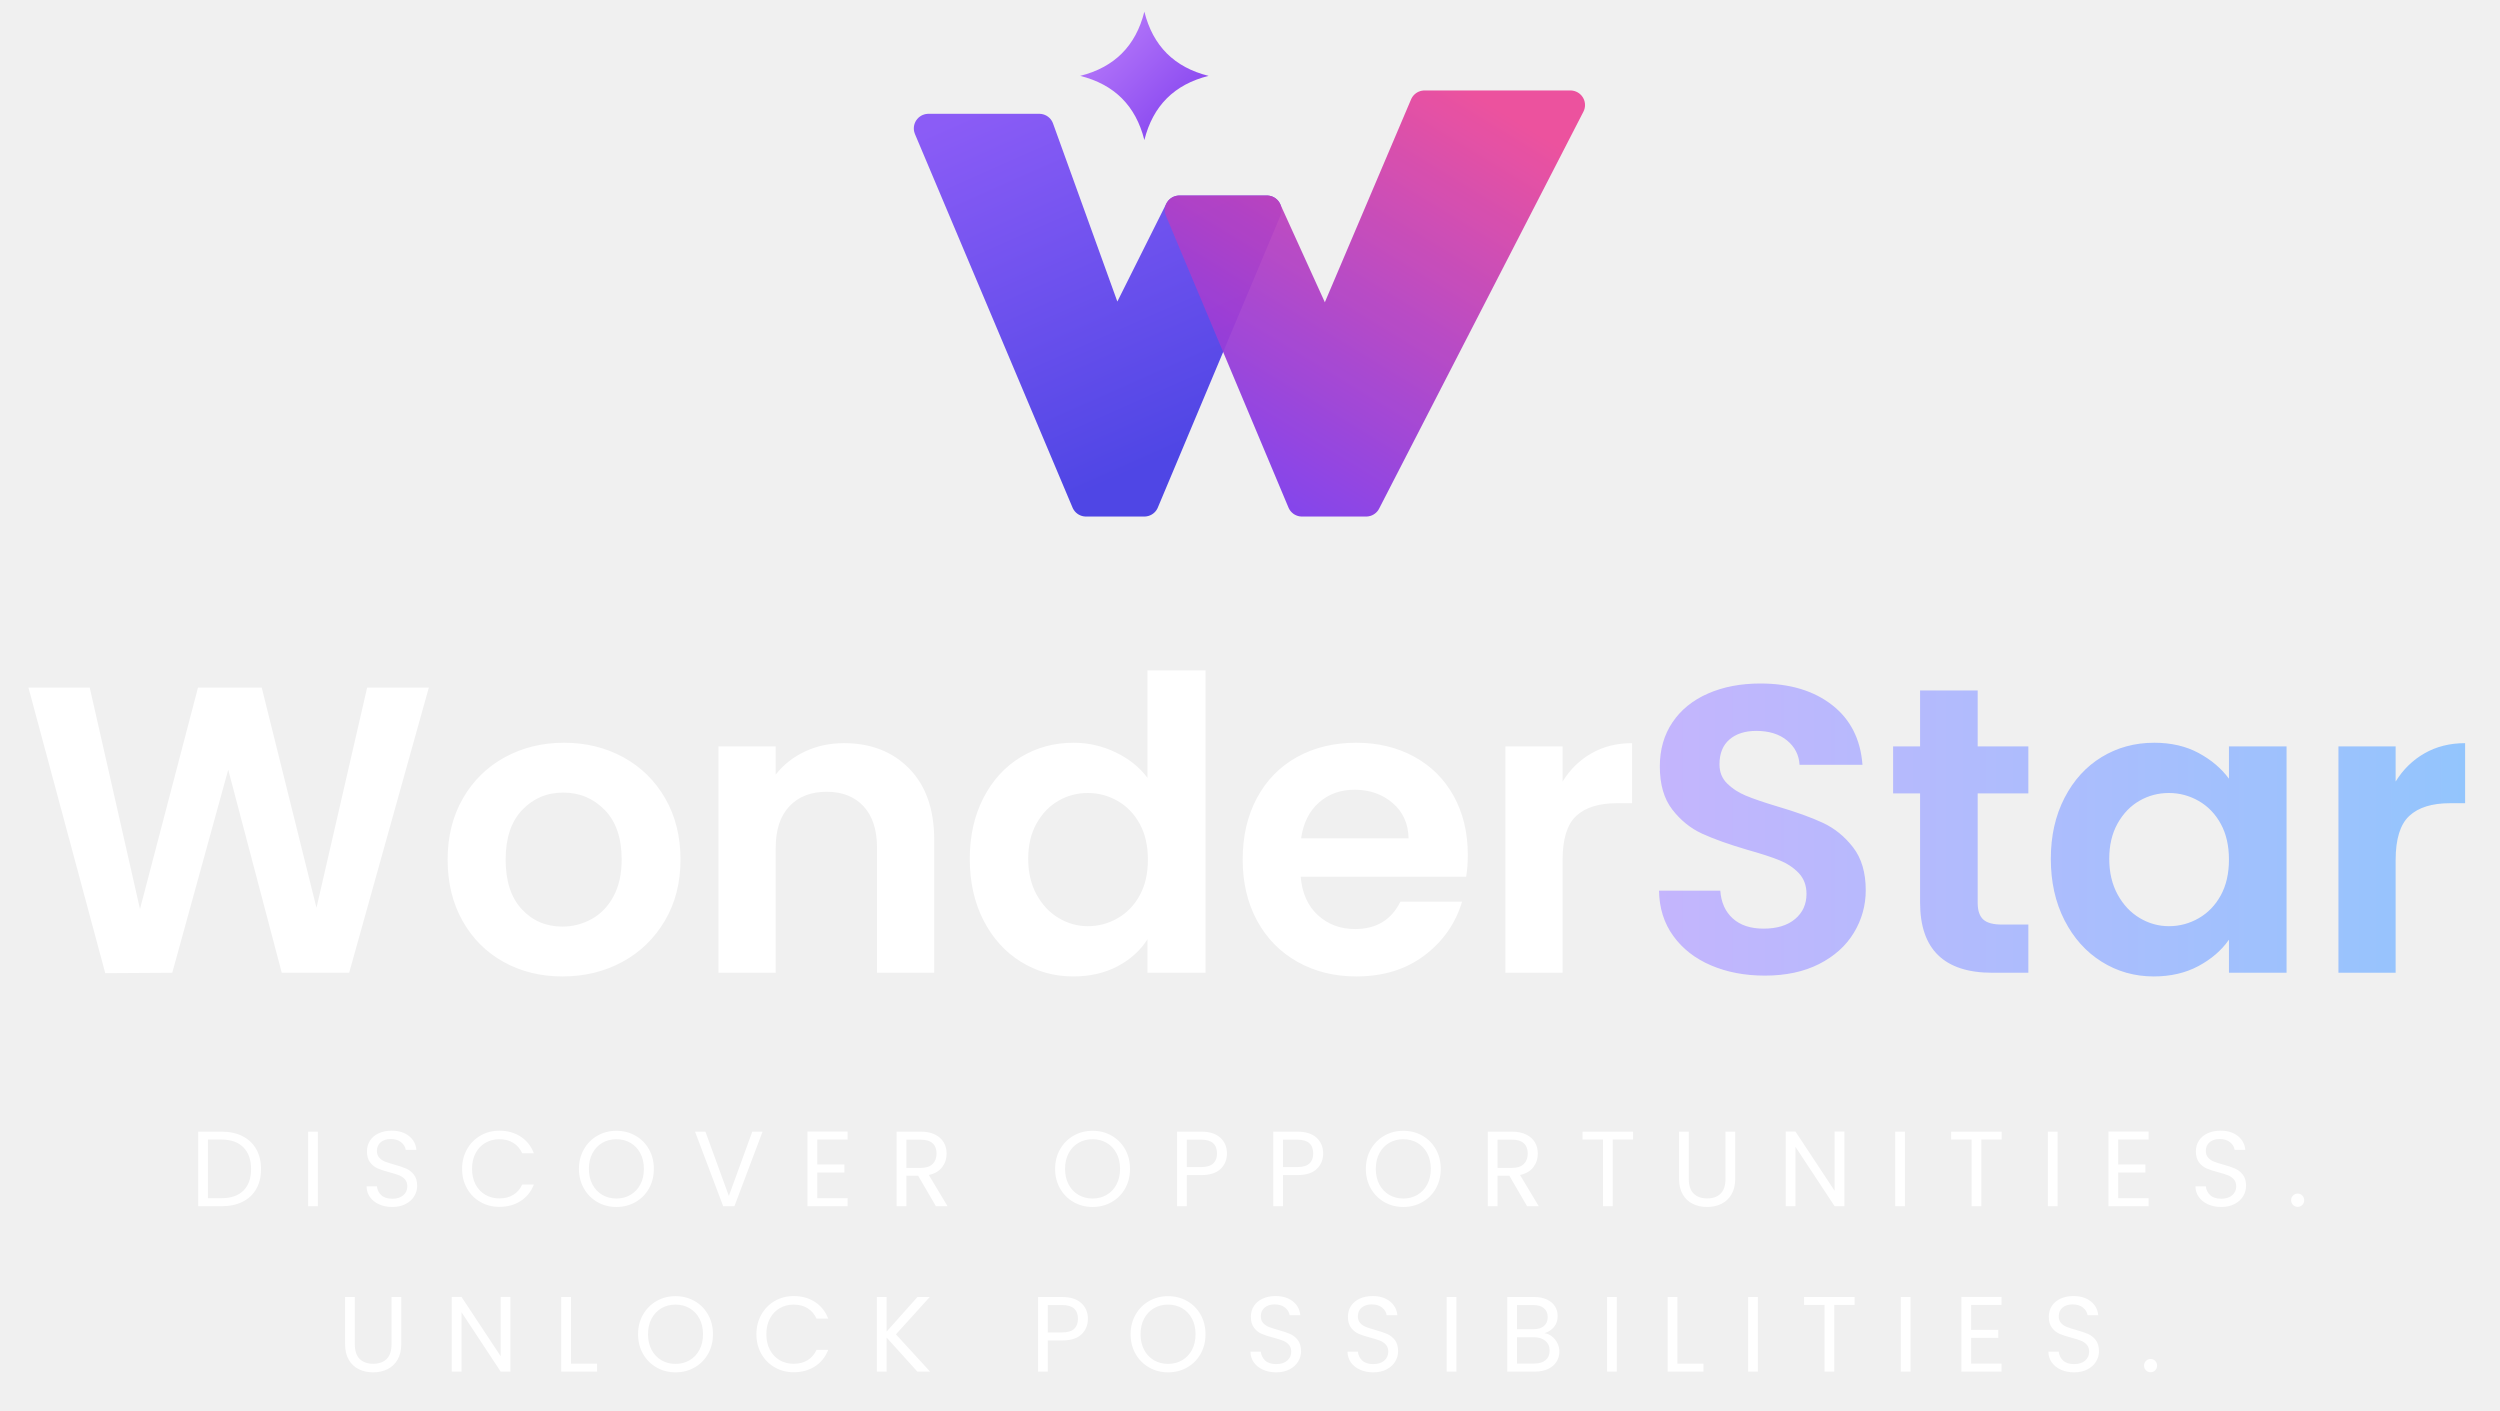
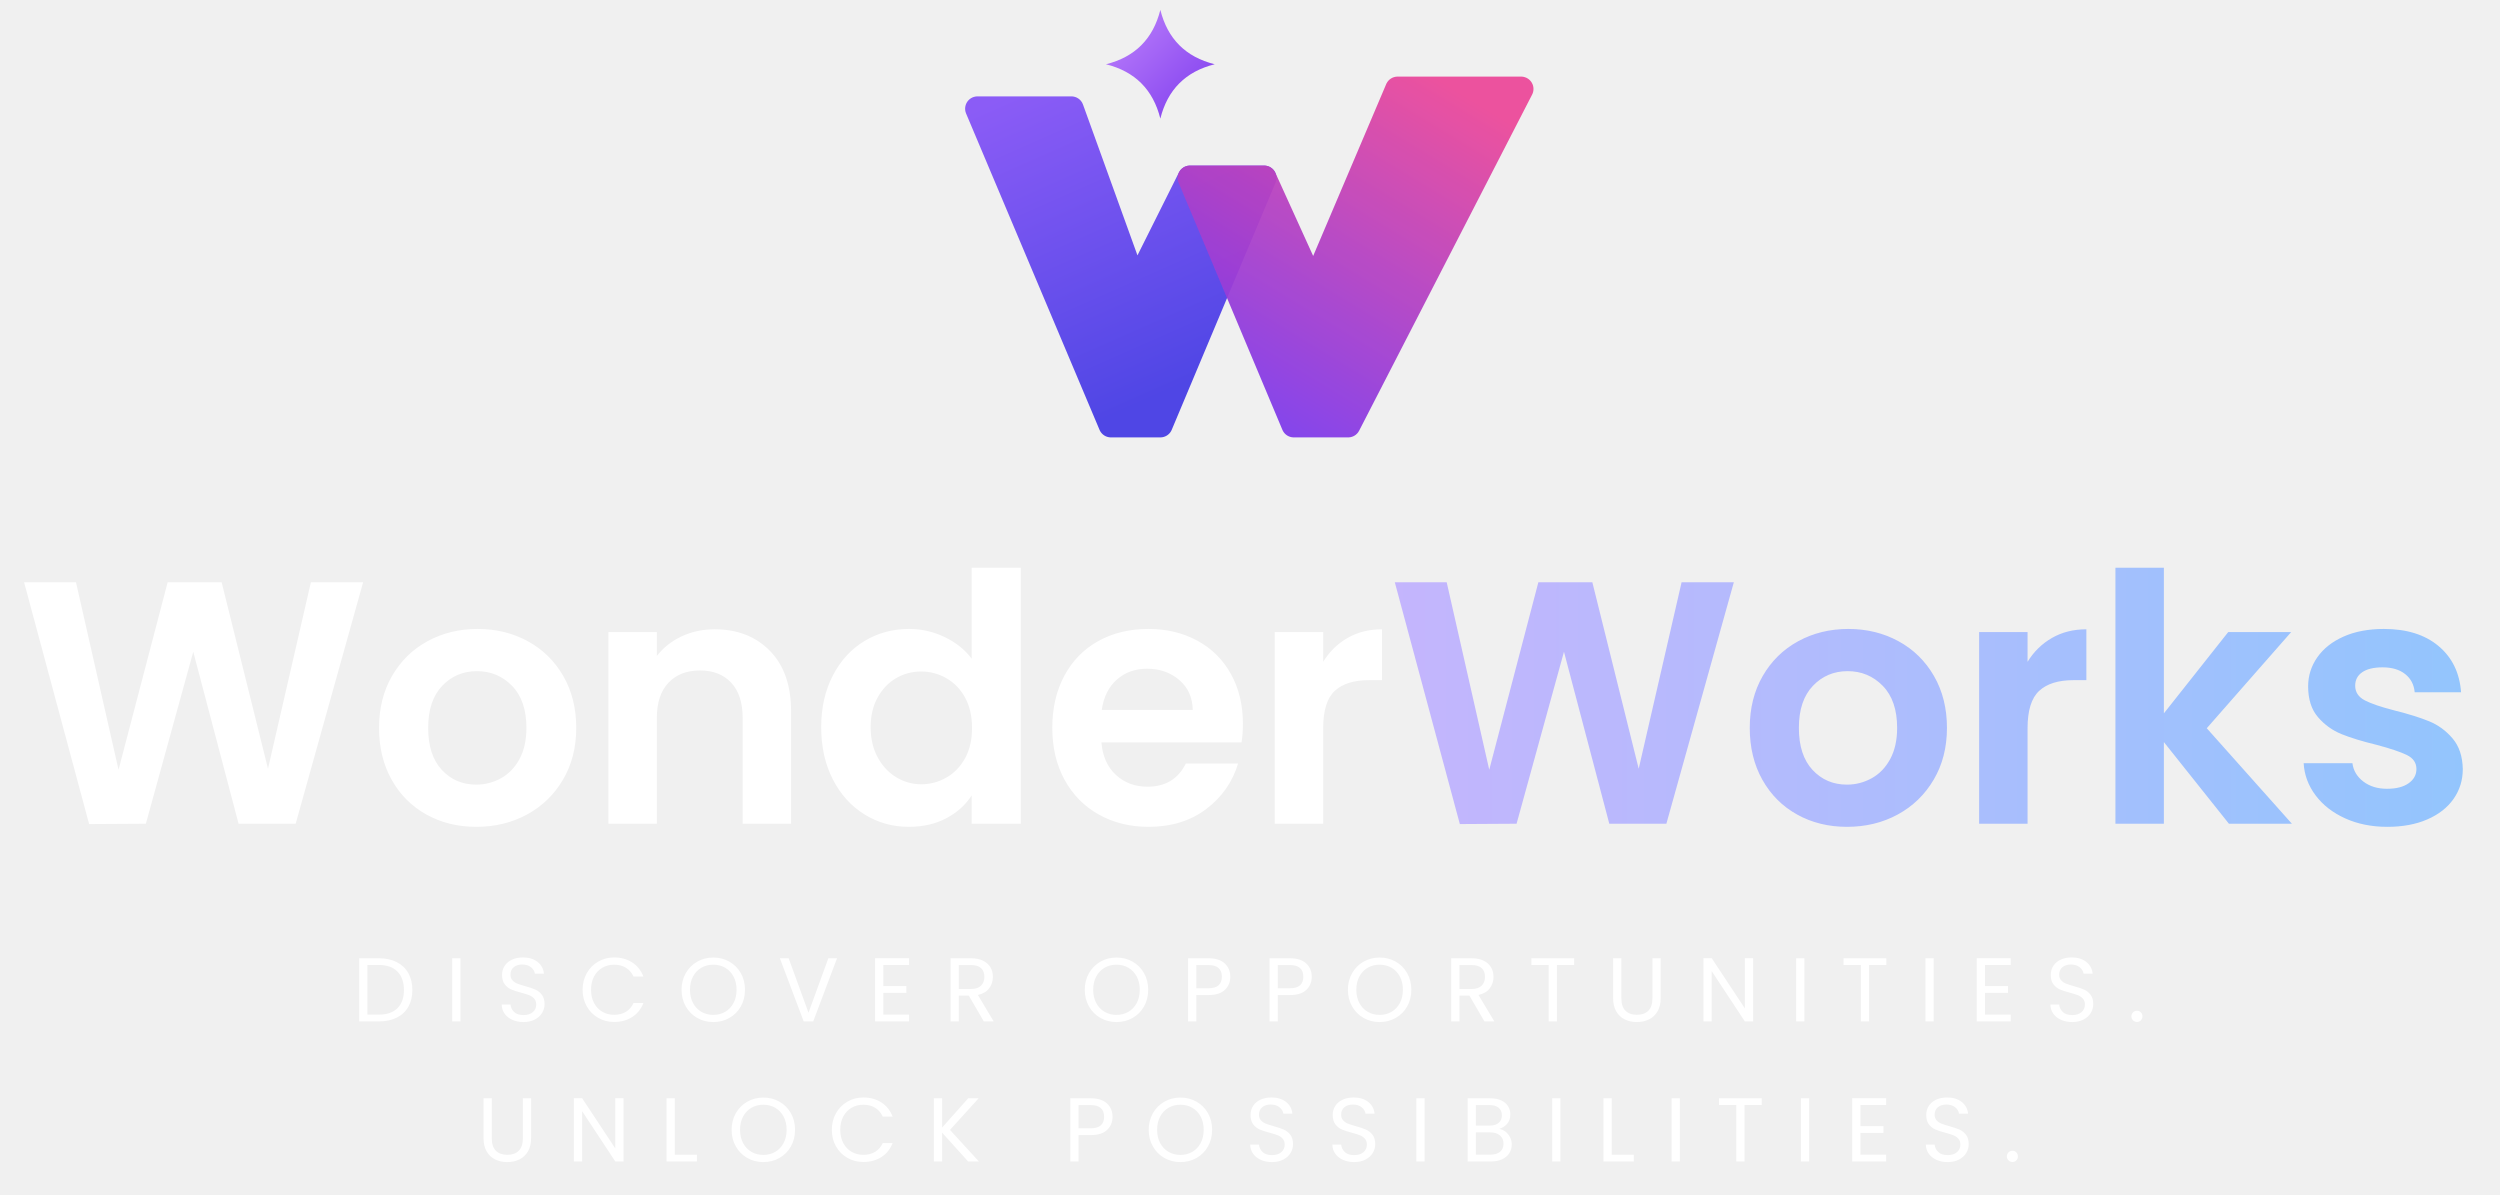
- <svg xmlns="http://www.w3.org/2000/svg" viewBox="0 0 514 290" width="514" height="290" role="img" aria-label="WonderStar — Discover opportunities. Unlock possibilities.">
+ <svg xmlns="http://www.w3.org/2000/svg" viewBox="0 0 607 290" width="607" height="290" role="img" aria-label="WonderWorks — Discover opportunities. Unlock possibilities.">
  <defs>
    <linearGradient id="ws-left" x1="0" y1="0" x2="0.4" y2="1">
      <stop offset="0" stop-color="#8B5CF6" />
      <stop offset="1" stop-color="#4F46E5" />
    </linearGradient>
    <linearGradient id="ws-right" x1="0.2" y1="1" x2="0.8" y2="0">
      <stop offset="0" stop-color="#7C3AED" />
      <stop offset="1" stop-color="#EC4899" />
    </linearGradient>
    <linearGradient id="ws-spark" x1="0" y1="0" x2="1" y2="1">
      <stop offset="0" stop-color="#C084FC" />
      <stop offset="1" stop-color="#7C3AED" />
    </linearGradient>
    <linearGradient id="ws-word" x1="0" y1="0" x2="1" y2="0">
      <stop offset="0" stop-color="#C4B5FD" />
      <stop offset="1" stop-color="#93C5FD" />
    </linearGradient>
  </defs>
-   <g transform="translate(184.88 0) scale(1.2)">
+   <g transform="translate(231.33 0) scale(1.2)">
    <g stroke-linejoin="round">
      <path d="M5 22 L24 22 L37 58 L48 36 L63 36 L42 86 L32 86 Z" fill="url(#ws-left)" stroke="url(#ws-left)" stroke-width="5" />
      <path d="M48 36 L63 36 L73 58 L90 18 L115 18 L80 86 L69 86 Z" fill="url(#ws-right)" stroke="url(#ws-right)" stroke-width="5" opacity="0.94" />
      <path d="M42 2 Q44.2 10.8 53 13 Q44.2 15.2 42 24 Q39.8 15.2 31 13 Q39.8 10.8 42 2 Z" fill="url(#ws-spark)" />
    </g>
  </g>
  <path d="M88.168 141.368 71.788 200.0H57.928L46.924 158.252L35.416 200.0L21.64 200.084L5.848 141.368H18.448L28.78 186.896L40.708 141.368H53.812L65.068 186.644L75.484 141.368Z M92.032 176.732Q92.032 169.592 95.182 164.132Q98.332 158.672 103.792 155.69Q109.252 152.708 115.972 152.708Q122.692 152.708 128.152 155.69Q133.612 158.672 136.762 164.132Q139.912 169.592 139.912 176.732Q139.912 183.872 136.678 189.332Q133.444 194.792 127.942 197.774Q122.44 200.756 115.636 200.756Q108.916 200.756 103.54 197.774Q98.164 194.792 95.098 189.332Q92.032 183.872 92.032 176.732ZM127.816 176.732Q127.816 170.096 124.33 166.526Q120.844 162.956 115.804 162.956Q110.764 162.956 107.362 166.526Q103.96 170.096 103.96 176.732Q103.96 183.368 107.278 186.938Q110.596 190.508 115.636 190.508Q118.828 190.508 121.642 188.954Q124.456 187.4 126.136 184.292Q127.816 181.184 127.816 176.732Z M192.076 172.7V200.0H180.316V174.296Q180.316 168.752 177.544 165.77Q174.772 162.788 169.984 162.788Q165.112 162.788 162.298 165.77Q159.484 168.752 159.484 174.296V200.0H147.724V153.464H159.484V159.26Q161.836 156.236 165.49 154.514Q169.144 152.792 173.512 152.792Q181.828 152.792 186.952 158.042Q192.076 163.292 192.076 172.7Z M220.72 152.708Q225.256 152.708 229.372 154.682Q233.488 156.656 235.924 159.932V137.84H247.852V200.0H235.924V193.112Q233.74 196.556 229.792 198.656Q225.844 200.756 220.636 200.756Q214.756 200.756 209.884 197.732Q205.012 194.708 202.198 189.206Q199.384 183.704 199.384 176.564Q199.384 169.508 202.198 164.048Q205.012 158.588 209.884 155.648Q214.756 152.708 220.72 152.708ZM223.66 163.04Q220.384 163.04 217.612 164.636Q214.84 166.232 213.118 169.298Q211.396 172.364 211.396 176.564Q211.396 180.764 213.118 183.914Q214.84 187.064 217.654 188.744Q220.468 190.424 223.66 190.424Q226.936 190.424 229.792 188.786Q232.648 187.148 234.328 184.082Q236.008 181.016 236.008 176.732Q236.008 172.448 234.328 169.382Q232.648 166.316 229.792 164.678Q226.936 163.04 223.66 163.04Z M301.444 180.26H267.424Q267.844 185.3 270.952 188.156Q274.06 191.012 278.596 191.012Q285.148 191.012 287.92 185.384H300.604Q298.588 192.104 292.876 196.43Q287.164 200.756 278.848 200.756Q272.128 200.756 266.794 197.774Q261.46 194.792 258.478 189.332Q255.496 183.872 255.496 176.732Q255.496 169.508 258.436 164.048Q261.376 158.588 266.668 155.648Q271.96 152.708 278.848 152.708Q285.484 152.708 290.734 155.564Q295.984 158.42 298.882 163.67Q301.78 168.92 301.78 175.724Q301.78 178.244 301.444 180.26ZM289.6 172.364Q289.516 167.828 286.324 165.098Q283.132 162.368 278.512 162.368Q274.144 162.368 271.162 165.014Q268.18 167.66 267.508 172.364Z M335.548 152.792V165.14H332.44Q326.896 165.14 324.082 167.744Q321.268 170.348 321.268 176.816V200.0H309.508V153.464H321.268V160.688Q323.536 156.992 327.19 154.892Q330.844 152.792 335.548 152.792Z" fill="#FFFFFF" />
-   <path d="M341.092 183.116H353.692Q353.944 186.728 356.254 188.828Q358.564 190.928 362.596 190.928Q366.712 190.928 369.064 188.954Q371.416 186.98 371.416 183.788Q371.416 181.184 369.82 179.504Q368.224 177.824 365.83 176.858Q363.436 175.892 359.236 174.716Q353.524 173.036 349.954 171.398Q346.384 169.76 343.822 166.442Q341.26 163.124 341.26 157.58Q341.26 152.372 343.864 148.508Q346.468 144.644 351.172 142.586Q355.876 140.528 361.924 140.528Q370.996 140.528 376.666 144.938Q382.336 149.348 382.924 157.244H369.988Q369.82 154.22 367.426 152.246Q365.032 150.272 361.084 150.272Q357.64 150.272 355.582 152.036Q353.524 153.8 353.524 157.16Q353.524 159.512 355.078 161.066Q356.632 162.62 358.942 163.586Q361.252 164.552 365.452 165.812Q371.164 167.492 374.776 169.172Q378.388 170.852 380.992 174.212Q383.596 177.572 383.596 183.032Q383.596 187.736 381.16 191.768Q378.724 195.8 374.02 198.194Q369.316 200.588 362.848 200.588Q356.716 200.588 351.802 198.488Q346.888 196.388 344.032 192.44Q341.176 188.492 341.092 183.116Z M406.612 163.124V185.636Q406.612 187.988 407.746 189.038Q408.88 190.088 411.568 190.088H417.028V200.0H409.636Q394.768 200.0 394.768 185.552V163.124H389.224V153.464H394.768V141.956H406.612V153.464H417.028V163.124Z M442.9 152.708Q448.108 152.708 452.014 154.808Q455.92 156.908 458.272 160.1V153.464H470.116V200.0H458.272V193.196Q456.004 196.472 452.014 198.614Q448.024 200.756 442.816 200.756Q436.936 200.756 432.106 197.732Q427.276 194.708 424.462 189.206Q421.648 183.704 421.648 176.564Q421.648 169.508 424.462 164.048Q427.276 158.588 432.106 155.648Q436.936 152.708 442.9 152.708ZM445.924 163.04Q442.648 163.04 439.876 164.636Q437.104 166.232 435.382 169.298Q433.66 172.364 433.66 176.564Q433.66 180.764 435.382 183.914Q437.104 187.064 439.918 188.744Q442.732 190.424 445.924 190.424Q449.2 190.424 452.056 188.786Q454.912 187.148 456.592 184.082Q458.272 181.016 458.272 176.732Q458.272 172.448 456.592 169.382Q454.912 166.316 452.056 164.678Q449.2 163.04 445.924 163.04Z M506.824 152.792V165.14H503.716Q498.172 165.14 495.358 167.744Q492.544 170.348 492.544 176.816V200.0H480.784V153.464H492.544V160.688Q494.812 156.992 498.466 154.892Q502.12 152.792 506.824 152.792Z" fill="url(#ws-word)" />
-   <path d="M53.668 240.366Q53.668 242.72 52.689 244.447Q51.71 246.174 49.873 247.087Q48.036 248.0 45.528 248.0H40.754V232.666H45.528Q48.036 232.666 49.873 233.601Q51.71 234.536 52.689 236.274Q53.668 238.012 53.668 240.366ZM51.622 240.366Q51.622 237.506 50.049 235.9Q48.476 234.294 45.528 234.294H42.756V246.35H45.528Q48.498 246.35 50.06 244.777Q51.622 243.204 51.622 240.366Z M65.35 232.666V248.0H63.348V232.666Z M75.36 243.908H77.494Q77.604 244.986 78.385 245.723Q79.166 246.46 80.662 246.46Q82.092 246.46 82.917 245.745Q83.742 245.03 83.742 243.908Q83.742 243.028 83.258 242.478Q82.774 241.928 82.048 241.642Q81.322 241.356 80.09 241.026Q78.572 240.63 77.659 240.234Q76.746 239.838 76.097 238.991Q75.448 238.144 75.448 236.714Q75.448 235.46 76.086 234.492Q76.724 233.524 77.879 232.996Q79.034 232.468 80.53 232.468Q82.686 232.468 84.061 233.546Q85.436 234.624 85.612 236.406H83.412Q83.302 235.526 82.488 234.855Q81.674 234.184 80.332 234.184Q79.078 234.184 78.286 234.833Q77.494 235.482 77.494 236.648Q77.494 237.484 77.967 238.012Q78.44 238.54 79.133 238.815Q79.826 239.09 81.08 239.442Q82.598 239.86 83.522 240.267Q84.446 240.674 85.106 241.521Q85.766 242.368 85.766 243.82Q85.766 244.942 85.172 245.932Q84.578 246.922 83.412 247.538Q82.246 248.154 80.662 248.154Q79.144 248.154 77.945 247.615Q76.746 247.076 76.064 246.119Q75.382 245.162 75.36 243.908Z M102.662 232.468Q105.17 232.468 107.04 233.678Q108.91 234.888 109.768 237.11H107.37Q106.732 235.724 105.533 234.976Q104.334 234.228 102.662 234.228Q101.056 234.228 99.78 234.976Q98.504 235.724 97.778 237.099Q97.052 238.474 97.052 240.322Q97.052 242.148 97.778 243.523Q98.504 244.898 99.78 245.646Q101.056 246.394 102.662 246.394Q104.334 246.394 105.533 245.657Q106.732 244.92 107.37 243.534H109.768Q108.91 245.734 107.04 246.933Q105.17 248.132 102.662 248.132Q100.528 248.132 98.779 247.131Q97.03 246.13 96.018 244.348Q95.006 242.566 95.006 240.322Q95.006 238.078 96.018 236.285Q97.03 234.492 98.779 233.48Q100.528 232.468 102.662 232.468Z M119.03 240.322Q119.03 238.078 120.053 236.285Q121.076 234.492 122.836 233.491Q124.596 232.49 126.73 232.49Q128.886 232.49 130.646 233.491Q132.406 234.492 133.418 236.274Q134.43 238.056 134.43 240.322Q134.43 242.588 133.418 244.37Q132.406 246.152 130.646 247.153Q128.886 248.154 126.73 248.154Q124.596 248.154 122.836 247.153Q121.076 246.152 120.053 244.359Q119.03 242.566 119.03 240.322ZM132.384 240.322Q132.384 238.474 131.647 237.099Q130.91 235.724 129.634 234.976Q128.358 234.228 126.73 234.228Q125.102 234.228 123.826 234.976Q122.55 235.724 121.813 237.099Q121.076 238.474 121.076 240.322Q121.076 242.148 121.813 243.534Q122.55 244.92 123.837 245.668Q125.124 246.416 126.73 246.416Q128.336 246.416 129.623 245.668Q130.91 244.92 131.647 243.534Q132.384 242.148 132.384 240.322Z M156.782 232.666 150.996 248.0H148.686L142.9 232.666H145.034L149.852 245.888L154.67 232.666Z M168.024 234.294V239.42H173.612V241.07H168.024V246.35H174.272V248.0H166.022V232.644H174.272V234.294Z M192.422 248.0 188.77 241.73H186.35V248.0H184.348V232.666H189.298Q191.036 232.666 192.235 233.26Q193.434 233.854 194.028 234.866Q194.622 235.878 194.622 237.176Q194.622 238.76 193.709 239.97Q192.796 241.18 190.97 241.576L194.82 248.0ZM186.35 240.124H189.298Q190.926 240.124 191.74 239.321Q192.554 238.518 192.554 237.176Q192.554 235.812 191.751 235.064Q190.948 234.316 189.298 234.316H186.35Z M216.93 240.322Q216.93 238.078 217.953 236.285Q218.976 234.492 220.736 233.491Q222.496 232.49 224.63 232.49Q226.786 232.49 228.546 233.491Q230.306 234.492 231.318 236.274Q232.33 238.056 232.33 240.322Q232.33 242.588 231.318 244.37Q230.306 246.152 228.546 247.153Q226.786 248.154 224.63 248.154Q222.496 248.154 220.736 247.153Q218.976 246.152 217.953 244.359Q216.93 242.566 216.93 240.322ZM230.284 240.322Q230.284 238.474 229.547 237.099Q228.81 235.724 227.534 234.976Q226.258 234.228 224.63 234.228Q223.002 234.228 221.726 234.976Q220.45 235.724 219.713 237.099Q218.976 238.474 218.976 240.322Q218.976 242.148 219.713 243.534Q220.45 244.92 221.737 245.668Q223.024 246.416 224.63 246.416Q226.236 246.416 227.523 245.668Q228.81 244.92 229.547 243.534Q230.284 242.148 230.284 240.322Z M246.96 241.598H244.012V248.0H242.01V232.666H246.96Q249.556 232.666 250.909 233.92Q252.262 235.174 252.262 237.154Q252.262 239.068 250.953 240.333Q249.644 241.598 246.96 241.598ZM250.216 237.154Q250.216 234.316 246.96 234.316H244.012V239.948H246.96Q248.632 239.948 249.424 239.222Q250.216 238.496 250.216 237.154Z M266.738 241.598H263.79V248.0H261.788V232.666H266.738Q269.334 232.666 270.687 233.92Q272.04 235.174 272.04 237.154Q272.04 239.068 270.731 240.333Q269.422 241.598 266.738 241.598ZM269.994 237.154Q269.994 234.316 266.738 234.316H263.79V239.948H266.738Q268.41 239.948 269.202 239.222Q269.994 238.496 269.994 237.154Z M280.818 240.322Q280.818 238.078 281.841 236.285Q282.864 234.492 284.624 233.491Q286.384 232.49 288.518 232.49Q290.674 232.49 292.434 233.491Q294.194 234.492 295.206 236.274Q296.218 238.056 296.218 240.322Q296.218 242.588 295.206 244.37Q294.194 246.152 292.434 247.153Q290.674 248.154 288.518 248.154Q286.384 248.154 284.624 247.153Q282.864 246.152 281.841 244.359Q280.818 242.566 280.818 240.322ZM294.172 240.322Q294.172 238.474 293.435 237.099Q292.698 235.724 291.422 234.976Q290.146 234.228 288.518 234.228Q286.89 234.228 285.614 234.976Q284.338 235.724 283.601 237.099Q282.864 238.474 282.864 240.322Q282.864 242.148 283.601 243.534Q284.338 244.92 285.625 245.668Q286.912 246.416 288.518 246.416Q290.124 246.416 291.411 245.668Q292.698 244.92 293.435 243.534Q294.172 242.148 294.172 240.322Z M313.972 248.0 310.32 241.73H307.9V248.0H305.898V232.666H310.848Q312.586 232.666 313.785 233.26Q314.984 233.854 315.578 234.866Q316.172 235.878 316.172 237.176Q316.172 238.76 315.259 239.97Q314.346 241.18 312.52 241.576L316.37 248.0ZM307.9 240.124H310.848Q312.476 240.124 313.29 239.321Q314.104 238.518 314.104 237.176Q314.104 235.812 313.301 235.064Q312.498 234.316 310.848 234.316H307.9Z M335.752 232.666V234.294H331.572V248.0H329.57V234.294H325.368V232.666Z M347.214 232.666V242.368Q347.214 244.414 348.215 245.404Q349.216 246.394 350.998 246.394Q352.758 246.394 353.759 245.404Q354.76 244.414 354.76 242.368V232.666H356.762V242.346Q356.762 244.26 355.992 245.569Q355.222 246.878 353.913 247.516Q352.604 248.154 350.976 248.154Q349.348 248.154 348.039 247.516Q346.73 246.878 345.971 245.569Q345.212 244.26 345.212 242.346V232.666Z M379.202 248.0H377.2L369.148 235.79V248.0H367.146V232.644H369.148L377.2 244.832V232.644H379.202Z M391.654 232.666V248.0H389.652V232.666Z M411.542 232.666V234.294H407.362V248.0H405.36V234.294H401.158V232.666Z M423.048 232.666V248.0H421.046V232.666Z M435.5 234.294V239.42H441.088V241.07H435.5V246.35H441.748V248.0H433.498V232.644H441.748V234.294Z M451.384 243.908H453.518Q453.628 244.986 454.409 245.723Q455.19 246.46 456.686 246.46Q458.116 246.46 458.941 245.745Q459.766 245.03 459.766 243.908Q459.766 243.028 459.282 242.478Q458.798 241.928 458.072 241.642Q457.346 241.356 456.114 241.026Q454.596 240.63 453.683 240.234Q452.77 239.838 452.121 238.991Q451.472 238.144 451.472 236.714Q451.472 235.46 452.11 234.492Q452.748 233.524 453.903 232.996Q455.058 232.468 456.554 232.468Q458.71 232.468 460.085 233.546Q461.46 234.624 461.636 236.406H459.436Q459.326 235.526 458.512 234.855Q457.698 234.184 456.356 234.184Q455.102 234.184 454.31 234.833Q453.518 235.482 453.518 236.648Q453.518 237.484 453.991 238.012Q454.464 238.54 455.157 238.815Q455.85 239.09 457.104 239.442Q458.622 239.86 459.546 240.267Q460.47 240.674 461.13 241.521Q461.79 242.368 461.79 243.82Q461.79 244.942 461.196 245.932Q460.602 246.922 459.436 247.538Q458.27 248.154 456.686 248.154Q455.168 248.154 453.969 247.615Q452.77 247.076 452.088 246.119Q451.406 245.162 451.384 243.908Z M471.052 246.768Q471.052 246.196 471.448 245.8Q471.844 245.404 472.416 245.404Q472.966 245.404 473.351 245.8Q473.736 246.196 473.736 246.768Q473.736 247.34 473.351 247.736Q472.966 248.132 472.416 248.132Q471.844 248.132 471.448 247.736Q471.052 247.34 471.052 246.768Z" fill="#FFFFFF" />
-   <path d="M72.951 266.666V276.368Q72.951 278.414 73.952 279.404Q74.953 280.394 76.735 280.394Q78.495 280.394 79.496 279.404Q80.497 278.414 80.497 276.368V266.666H82.499V276.346Q82.499 278.26 81.729 279.569Q80.959 280.878 79.65 281.516Q78.341 282.154 76.713 282.154Q75.085 282.154 73.776 281.516Q72.467 280.878 71.708 279.569Q70.949 278.26 70.949 276.346V266.666Z M104.939 282.0H102.937L94.885 269.79V282.0H92.883V266.644H94.885L102.937 278.832V266.644H104.939Z M117.391 280.372H122.759V282.0H115.389V266.666H117.391Z M131.185 274.322Q131.185 272.078 132.208 270.285Q133.231 268.492 134.991 267.491Q136.751 266.49 138.885 266.49Q141.041 266.49 142.801 267.491Q144.561 268.492 145.573 270.274Q146.585 272.056 146.585 274.322Q146.585 276.588 145.573 278.37Q144.561 280.152 142.801 281.153Q141.041 282.154 138.885 282.154Q136.751 282.154 134.991 281.153Q133.231 280.152 132.208 278.359Q131.185 276.566 131.185 274.322ZM144.539 274.322Q144.539 272.474 143.802 271.099Q143.065 269.724 141.789 268.976Q140.513 268.228 138.885 268.228Q137.257 268.228 135.981 268.976Q134.705 269.724 133.968 271.099Q133.231 272.474 133.231 274.322Q133.231 276.148 133.968 277.534Q134.705 278.92 135.992 279.668Q137.279 280.416 138.885 280.416Q140.491 280.416 141.778 279.668Q143.065 278.92 143.802 277.534Q144.539 276.148 144.539 274.322Z M163.173 266.468Q165.681 266.468 167.551 267.678Q169.421 268.888 170.279 271.11H167.881Q167.243 269.724 166.044 268.976Q164.845 268.228 163.173 268.228Q161.567 268.228 160.291 268.976Q159.015 269.724 158.289 271.099Q157.563 272.474 157.563 274.322Q157.563 276.148 158.289 277.523Q159.015 278.898 160.291 279.646Q161.567 280.394 163.173 280.394Q164.845 280.394 166.044 279.657Q167.243 278.92 167.881 277.534H170.279Q169.421 279.734 167.551 280.933Q165.681 282.132 163.173 282.132Q161.039 282.132 159.29 281.131Q157.541 280.13 156.529 278.348Q155.517 276.566 155.517 274.322Q155.517 272.078 156.529 270.285Q157.541 268.492 159.29 267.48Q161.039 266.468 163.173 266.468Z M188.605 282.0 182.291 275.004V282.0H180.289V266.666H182.291V273.772L188.627 266.666H191.157L184.205 274.344L191.223 282.0Z M218.371 275.598H215.423V282.0H213.421V266.666H218.371Q220.967 266.666 222.32 267.92Q223.673 269.174 223.673 271.154Q223.673 273.068 222.364 274.333Q221.055 275.598 218.371 275.598ZM221.627 271.154Q221.627 268.316 218.371 268.316H215.423V273.948H218.371Q220.043 273.948 220.835 273.222Q221.627 272.496 221.627 271.154Z M232.451 274.322Q232.451 272.078 233.474 270.285Q234.497 268.492 236.257 267.491Q238.017 266.49 240.151 266.49Q242.307 266.49 244.067 267.491Q245.827 268.492 246.839 270.274Q247.851 272.056 247.851 274.322Q247.851 276.588 246.839 278.37Q245.827 280.152 244.067 281.153Q242.307 282.154 240.151 282.154Q238.017 282.154 236.257 281.153Q234.497 280.152 233.474 278.359Q232.451 276.566 232.451 274.322ZM245.805 274.322Q245.805 272.474 245.068 271.099Q244.331 269.724 243.055 268.976Q241.779 268.228 240.151 268.228Q238.523 268.228 237.247 268.976Q235.971 269.724 235.234 271.099Q234.497 272.474 234.497 274.322Q234.497 276.148 235.234 277.534Q235.971 278.92 237.258 279.668Q238.545 280.416 240.151 280.416Q241.757 280.416 243.044 279.668Q244.331 278.92 245.068 277.534Q245.805 276.148 245.805 274.322Z M257.091 277.908H259.225Q259.335 278.986 260.116 279.723Q260.897 280.46 262.393 280.46Q263.823 280.46 264.648 279.745Q265.473 279.03 265.473 277.908Q265.473 277.028 264.989 276.478Q264.505 275.928 263.779 275.642Q263.053 275.356 261.821 275.026Q260.303 274.63 259.39 274.234Q258.477 273.838 257.828 272.991Q257.179 272.144 257.179 270.714Q257.179 269.46 257.817 268.492Q258.455 267.524 259.61 266.996Q260.765 266.468 262.261 266.468Q264.417 266.468 265.792 267.546Q267.167 268.624 267.343 270.406H265.143Q265.033 269.526 264.219 268.855Q263.405 268.184 262.063 268.184Q260.809 268.184 260.017 268.833Q259.225 269.482 259.225 270.648Q259.225 271.484 259.698 272.012Q260.171 272.54 260.864 272.815Q261.557 273.09 262.811 273.442Q264.329 273.86 265.253 274.267Q266.177 274.674 266.837 275.521Q267.497 276.368 267.497 277.82Q267.497 278.942 266.903 279.932Q266.309 280.922 265.143 281.538Q263.977 282.154 262.393 282.154Q260.875 282.154 259.676 281.615Q258.477 281.076 257.795 280.119Q257.113 279.162 257.091 277.908Z M277.045 277.908H279.179Q279.289 278.986 280.07 279.723Q280.851 280.46 282.347 280.46Q283.777 280.46 284.602 279.745Q285.427 279.03 285.427 277.908Q285.427 277.028 284.943 276.478Q284.459 275.928 283.733 275.642Q283.007 275.356 281.775 275.026Q280.257 274.63 279.344 274.234Q278.431 273.838 277.782 272.991Q277.133 272.144 277.133 270.714Q277.133 269.46 277.771 268.492Q278.409 267.524 279.564 266.996Q280.719 266.468 282.215 266.468Q284.371 266.468 285.746 267.546Q287.121 268.624 287.297 270.406H285.097Q284.987 269.526 284.173 268.855Q283.359 268.184 282.017 268.184Q280.763 268.184 279.971 268.833Q279.179 269.482 279.179 270.648Q279.179 271.484 279.652 272.012Q280.125 272.54 280.818 272.815Q281.511 273.09 282.765 273.442Q284.283 273.86 285.207 274.267Q286.131 274.674 286.791 275.521Q287.451 276.368 287.451 277.82Q287.451 278.942 286.857 279.932Q286.263 280.922 285.097 281.538Q283.931 282.154 282.347 282.154Q280.829 282.154 279.63 281.615Q278.431 281.076 277.749 280.119Q277.067 279.162 277.045 277.908Z M299.441 266.666V282.0H297.439V266.666Z M320.605 277.886Q320.605 279.052 320.011 279.987Q319.417 280.922 318.284 281.461Q317.151 282.0 315.611 282.0H309.891V266.666H315.391Q316.953 266.666 318.053 267.183Q319.153 267.7 319.703 268.58Q320.253 269.46 320.253 270.56Q320.253 271.924 319.516 272.815Q318.779 273.706 317.569 274.102Q318.405 274.234 319.098 274.784Q319.791 275.334 320.198 276.148Q320.605 276.962 320.605 277.886ZM311.893 273.288H315.259Q316.667 273.288 317.437 272.628Q318.207 271.968 318.207 270.802Q318.207 269.636 317.437 268.976Q316.667 268.316 315.215 268.316H311.893ZM318.603 277.688Q318.603 276.412 317.723 275.675Q316.843 274.938 315.369 274.938H311.893V280.35H315.435Q316.931 280.35 317.767 279.646Q318.603 278.942 318.603 277.688Z M332.419 266.666V282.0H330.417V266.666Z M344.871 280.372H350.239V282.0H342.869V266.666H344.871Z M361.415 266.666V282.0H359.413V266.666Z M381.303 266.666V268.294H377.123V282.0H375.121V268.294H370.919V266.666Z M392.809 266.666V282.0H390.807V266.666Z M405.261 268.294V273.42H410.849V275.07H405.261V280.35H411.509V282.0H403.259V266.644H411.509V268.294Z M421.145 277.908H423.279Q423.389 278.986 424.17 279.723Q424.951 280.46 426.447 280.46Q427.877 280.46 428.702 279.745Q429.527 279.03 429.527 277.908Q429.527 277.028 429.043 276.478Q428.559 275.928 427.833 275.642Q427.107 275.356 425.875 275.026Q424.357 274.63 423.444 274.234Q422.531 273.838 421.882 272.991Q421.233 272.144 421.233 270.714Q421.233 269.46 421.871 268.492Q422.509 267.524 423.664 266.996Q424.819 266.468 426.315 266.468Q428.471 266.468 429.846 267.546Q431.221 268.624 431.397 270.406H429.197Q429.087 269.526 428.273 268.855Q427.459 268.184 426.117 268.184Q424.863 268.184 424.071 268.833Q423.279 269.482 423.279 270.648Q423.279 271.484 423.752 272.012Q424.225 272.54 424.918 272.815Q425.611 273.09 426.865 273.442Q428.383 273.86 429.307 274.267Q430.231 274.674 430.891 275.521Q431.551 276.368 431.551 277.82Q431.551 278.942 430.957 279.932Q430.363 280.922 429.197 281.538Q428.031 282.154 426.447 282.154Q424.929 282.154 423.73 281.615Q422.531 281.076 421.849 280.119Q421.167 279.162 421.145 277.908Z M440.813 280.768Q440.813 280.196 441.209 279.8Q441.605 279.404 442.177 279.404Q442.727 279.404 443.112 279.8Q443.497 280.196 443.497 280.768Q443.497 281.34 443.112 281.736Q442.727 282.132 442.177 282.132Q441.605 282.132 441.209 281.736Q440.813 281.34 440.813 280.768Z" fill="#FFFFFF" />
+   <path d="M420.976 141.368 404.596 200.0H390.736L379.732 158.252L368.224 200.0L354.448 200.084L338.656 141.368H351.256L361.588 186.896L373.516 141.368H386.62L397.876 186.644L408.292 141.368Z M424.84 176.732Q424.84 169.592 427.99 164.132Q431.14 158.672 436.6 155.69Q442.06 152.708 448.78 152.708Q455.5 152.708 460.96 155.69Q466.42 158.672 469.57 164.132Q472.72 169.592 472.72 176.732Q472.72 183.872 469.486 189.332Q466.252 194.792 460.75 197.774Q455.248 200.756 448.444 200.756Q441.724 200.756 436.348 197.774Q430.972 194.792 427.906 189.332Q424.84 183.872 424.84 176.732ZM460.624 176.732Q460.624 170.096 457.138 166.526Q453.652 162.956 448.612 162.956Q443.572 162.956 440.17 166.526Q436.768 170.096 436.768 176.732Q436.768 183.368 440.086 186.938Q443.404 190.508 448.444 190.508Q451.636 190.508 454.45 188.954Q457.264 187.4 458.944 184.292Q460.624 181.184 460.624 176.732Z M506.572 152.792V165.14H503.464Q497.92 165.14 495.106 167.744Q492.292 170.348 492.292 176.816V200.0H480.532V153.464H492.292V160.688Q494.56 156.992 498.214 154.892Q501.868 152.792 506.572 152.792Z M541.18 200.0 525.388 180.176V200.0H513.628V137.84H525.388V173.204L541.012 153.464H556.3L535.804 176.816L556.468 200.0Z M559.324 185.3H571.168Q571.504 187.988 573.814 189.752Q576.124 191.516 579.568 191.516Q582.928 191.516 584.818 190.172Q586.708 188.828 586.708 186.728Q586.708 184.46 584.398 183.326Q582.088 182.192 577.048 180.848Q571.84 179.588 568.522 178.244Q565.204 176.9 562.81 174.128Q560.416 171.356 560.416 166.652Q560.416 162.788 562.642 159.596Q564.868 156.404 569.026 154.556Q573.184 152.708 578.812 152.708Q587.128 152.708 592.084 156.866Q597.04 161.024 597.544 168.08H586.288Q586.036 165.308 583.978 163.67Q581.92 162.032 578.476 162.032Q575.284 162.032 573.562 163.208Q571.84 164.384 571.84 166.484Q571.84 168.836 574.192 170.054Q576.544 171.272 581.5 172.532Q586.54 173.792 589.816 175.136Q593.092 176.48 595.486 179.294Q597.88 182.108 597.964 186.728Q597.964 190.76 595.738 193.952Q593.512 197.144 589.354 198.95Q585.196 200.756 579.652 200.756Q573.94 200.756 569.404 198.698Q564.868 196.64 562.222 193.112Q559.576 189.584 559.324 185.3Z" fill="url(#ws-word)" />
+   <path d="M100.12 240.366Q100.12 242.72 99.141 244.447Q98.162 246.174 96.325 247.087Q94.488 248.0 91.98 248.0H87.206V232.666H91.98Q94.488 232.666 96.325 233.601Q98.162 234.536 99.141 236.274Q100.12 238.012 100.12 240.366ZM98.074 240.366Q98.074 237.506 96.501 235.9Q94.928 234.294 91.98 234.294H89.208V246.35H91.98Q94.95 246.35 96.512 244.777Q98.074 243.204 98.074 240.366Z M111.802 232.666V248.0H109.8V232.666Z M121.812 243.908H123.946Q124.056 244.986 124.837 245.723Q125.618 246.46 127.114 246.46Q128.544 246.46 129.369 245.745Q130.194 245.03 130.194 243.908Q130.194 243.028 129.71 242.478Q129.226 241.928 128.5 241.642Q127.774 241.356 126.542 241.026Q125.024 240.63 124.111 240.234Q123.198 239.838 122.549 238.991Q121.9 238.144 121.9 236.714Q121.9 235.46 122.538 234.492Q123.176 233.524 124.331 232.996Q125.486 232.468 126.982 232.468Q129.138 232.468 130.513 233.546Q131.888 234.624 132.064 236.406H129.864Q129.754 235.526 128.94 234.855Q128.126 234.184 126.784 234.184Q125.53 234.184 124.738 234.833Q123.946 235.482 123.946 236.648Q123.946 237.484 124.419 238.012Q124.892 238.54 125.585 238.815Q126.278 239.09 127.532 239.442Q129.05 239.86 129.974 240.267Q130.898 240.674 131.558 241.521Q132.218 242.368 132.218 243.82Q132.218 244.942 131.624 245.932Q131.03 246.922 129.864 247.538Q128.698 248.154 127.114 248.154Q125.596 248.154 124.397 247.615Q123.198 247.076 122.516 246.119Q121.834 245.162 121.812 243.908Z M149.114 232.468Q151.622 232.468 153.492 233.678Q155.362 234.888 156.22 237.11H153.822Q153.184 235.724 151.985 234.976Q150.786 234.228 149.114 234.228Q147.508 234.228 146.232 234.976Q144.956 235.724 144.23 237.099Q143.504 238.474 143.504 240.322Q143.504 242.148 144.23 243.523Q144.956 244.898 146.232 245.646Q147.508 246.394 149.114 246.394Q150.786 246.394 151.985 245.657Q153.184 244.92 153.822 243.534H156.22Q155.362 245.734 153.492 246.933Q151.622 248.132 149.114 248.132Q146.98 248.132 145.231 247.131Q143.482 246.13 142.47 244.348Q141.458 242.566 141.458 240.322Q141.458 238.078 142.47 236.285Q143.482 234.492 145.231 233.48Q146.98 232.468 149.114 232.468Z M165.482 240.322Q165.482 238.078 166.505 236.285Q167.528 234.492 169.288 233.491Q171.048 232.49 173.182 232.49Q175.338 232.49 177.098 233.491Q178.858 234.492 179.87 236.274Q180.882 238.056 180.882 240.322Q180.882 242.588 179.87 244.37Q178.858 246.152 177.098 247.153Q175.338 248.154 173.182 248.154Q171.048 248.154 169.288 247.153Q167.528 246.152 166.505 244.359Q165.482 242.566 165.482 240.322ZM178.836 240.322Q178.836 238.474 178.099 237.099Q177.362 235.724 176.086 234.976Q174.81 234.228 173.182 234.228Q171.554 234.228 170.278 234.976Q169.002 235.724 168.265 237.099Q167.528 238.474 167.528 240.322Q167.528 242.148 168.265 243.534Q169.002 244.92 170.289 245.668Q171.576 246.416 173.182 246.416Q174.788 246.416 176.075 245.668Q177.362 244.92 178.099 243.534Q178.836 242.148 178.836 240.322Z M203.234 232.666 197.448 248.0H195.138L189.352 232.666H191.486L196.304 245.888L201.122 232.666Z M214.476 234.294V239.42H220.064V241.07H214.476V246.35H220.724V248.0H212.474V232.644H220.724V234.294Z M238.874 248.0 235.222 241.73H232.802V248.0H230.8V232.666H235.75Q237.488 232.666 238.687 233.26Q239.886 233.854 240.48 234.866Q241.074 235.878 241.074 237.176Q241.074 238.76 240.161 239.97Q239.248 241.18 237.422 241.576L241.272 248.0ZM232.802 240.124H235.75Q237.378 240.124 238.192 239.321Q239.006 238.518 239.006 237.176Q239.006 235.812 238.203 235.064Q237.4 234.316 235.75 234.316H232.802Z M263.382 240.322Q263.382 238.078 264.405 236.285Q265.428 234.492 267.188 233.491Q268.948 232.49 271.082 232.49Q273.238 232.49 274.998 233.491Q276.758 234.492 277.77 236.274Q278.782 238.056 278.782 240.322Q278.782 242.588 277.77 244.37Q276.758 246.152 274.998 247.153Q273.238 248.154 271.082 248.154Q268.948 248.154 267.188 247.153Q265.428 246.152 264.405 244.359Q263.382 242.566 263.382 240.322ZM276.736 240.322Q276.736 238.474 275.999 237.099Q275.262 235.724 273.986 234.976Q272.71 234.228 271.082 234.228Q269.454 234.228 268.178 234.976Q266.902 235.724 266.165 237.099Q265.428 238.474 265.428 240.322Q265.428 242.148 266.165 243.534Q266.902 244.92 268.189 245.668Q269.476 246.416 271.082 246.416Q272.688 246.416 273.975 245.668Q275.262 244.92 275.999 243.534Q276.736 242.148 276.736 240.322Z M293.412 241.598H290.464V248.0H288.462V232.666H293.412Q296.008 232.666 297.361 233.92Q298.714 235.174 298.714 237.154Q298.714 239.068 297.405 240.333Q296.096 241.598 293.412 241.598ZM296.668 237.154Q296.668 234.316 293.412 234.316H290.464V239.948H293.412Q295.084 239.948 295.876 239.222Q296.668 238.496 296.668 237.154Z M313.19 241.598H310.242V248.0H308.24V232.666H313.19Q315.786 232.666 317.139 233.92Q318.492 235.174 318.492 237.154Q318.492 239.068 317.183 240.333Q315.874 241.598 313.19 241.598ZM316.446 237.154Q316.446 234.316 313.19 234.316H310.242V239.948H313.19Q314.862 239.948 315.654 239.222Q316.446 238.496 316.446 237.154Z M327.27 240.322Q327.27 238.078 328.293 236.285Q329.316 234.492 331.076 233.491Q332.836 232.49 334.97 232.49Q337.126 232.49 338.886 233.491Q340.646 234.492 341.658 236.274Q342.67 238.056 342.67 240.322Q342.67 242.588 341.658 244.37Q340.646 246.152 338.886 247.153Q337.126 248.154 334.97 248.154Q332.836 248.154 331.076 247.153Q329.316 246.152 328.293 244.359Q327.27 242.566 327.27 240.322ZM340.624 240.322Q340.624 238.474 339.887 237.099Q339.15 235.724 337.874 234.976Q336.598 234.228 334.97 234.228Q333.342 234.228 332.066 234.976Q330.79 235.724 330.053 237.099Q329.316 238.474 329.316 240.322Q329.316 242.148 330.053 243.534Q330.79 244.92 332.077 245.668Q333.364 246.416 334.97 246.416Q336.576 246.416 337.863 245.668Q339.15 244.92 339.887 243.534Q340.624 242.148 340.624 240.322Z M360.424 248.0 356.772 241.73H354.352V248.0H352.35V232.666H357.3Q359.038 232.666 360.237 233.26Q361.436 233.854 362.03 234.866Q362.624 235.878 362.624 237.176Q362.624 238.76 361.711 239.97Q360.798 241.18 358.972 241.576L362.822 248.0ZM354.352 240.124H357.3Q358.928 240.124 359.742 239.321Q360.556 238.518 360.556 237.176Q360.556 235.812 359.753 235.064Q358.95 234.316 357.3 234.316H354.352Z M382.204 232.666V234.294H378.024V248.0H376.022V234.294H371.82V232.666Z M393.666 232.666V242.368Q393.666 244.414 394.667 245.404Q395.668 246.394 397.45 246.394Q399.21 246.394 400.211 245.404Q401.212 244.414 401.212 242.368V232.666H403.214V242.346Q403.214 244.26 402.444 245.569Q401.674 246.878 400.365 247.516Q399.056 248.154 397.428 248.154Q395.8 248.154 394.491 247.516Q393.182 246.878 392.423 245.569Q391.664 244.26 391.664 242.346V232.666Z M425.654 248.0H423.652L415.6 235.79V248.0H413.598V232.644H415.6L423.652 244.832V232.644H425.654Z M438.106 232.666V248.0H436.104V232.666Z M457.994 232.666V234.294H453.814V248.0H451.812V234.294H447.61V232.666Z M469.5 232.666V248.0H467.498V232.666Z M481.952 234.294V239.42H487.54V241.07H481.952V246.35H488.2V248.0H479.95V232.644H488.2V234.294Z M497.836 243.908H499.97Q500.08 244.986 500.861 245.723Q501.642 246.46 503.138 246.46Q504.568 246.46 505.393 245.745Q506.218 245.03 506.218 243.908Q506.218 243.028 505.734 242.478Q505.25 241.928 504.524 241.642Q503.798 241.356 502.566 241.026Q501.048 240.63 500.135 240.234Q499.222 239.838 498.573 238.991Q497.924 238.144 497.924 236.714Q497.924 235.46 498.562 234.492Q499.2 233.524 500.355 232.996Q501.51 232.468 503.006 232.468Q505.162 232.468 506.537 233.546Q507.912 234.624 508.088 236.406H505.888Q505.778 235.526 504.964 234.855Q504.15 234.184 502.808 234.184Q501.554 234.184 500.762 234.833Q499.97 235.482 499.97 236.648Q499.97 237.484 500.443 238.012Q500.916 238.54 501.609 238.815Q502.302 239.09 503.556 239.442Q505.074 239.86 505.998 240.267Q506.922 240.674 507.582 241.521Q508.242 242.368 508.242 243.82Q508.242 244.942 507.648 245.932Q507.054 246.922 505.888 247.538Q504.722 248.154 503.138 248.154Q501.62 248.154 500.421 247.615Q499.222 247.076 498.54 246.119Q497.858 245.162 497.836 243.908Z M517.504 246.768Q517.504 246.196 517.9 245.8Q518.296 245.404 518.868 245.404Q519.418 245.404 519.803 245.8Q520.188 246.196 520.188 246.768Q520.188 247.34 519.803 247.736Q519.418 248.132 518.868 248.132Q518.296 248.132 517.9 247.736Q517.504 247.34 517.504 246.768Z" fill="#FFFFFF" />
+   <path d="M119.403 266.666V276.368Q119.403 278.414 120.404 279.404Q121.405 280.394 123.187 280.394Q124.947 280.394 125.948 279.404Q126.949 278.414 126.949 276.368V266.666H128.951V276.346Q128.951 278.26 128.181 279.569Q127.411 280.878 126.102 281.516Q124.793 282.154 123.165 282.154Q121.537 282.154 120.228 281.516Q118.919 280.878 118.16 279.569Q117.401 278.26 117.401 276.346V266.666Z M151.391 282.0H149.389L141.337 269.79V282.0H139.335V266.644H141.337L149.389 278.832V266.644H151.391Z M163.843 280.372H169.211V282.0H161.841V266.666H163.843Z M177.637 274.322Q177.637 272.078 178.66 270.285Q179.683 268.492 181.443 267.491Q183.203 266.49 185.337 266.49Q187.493 266.49 189.253 267.491Q191.013 268.492 192.025 270.274Q193.037 272.056 193.037 274.322Q193.037 276.588 192.025 278.37Q191.013 280.152 189.253 281.153Q187.493 282.154 185.337 282.154Q183.203 282.154 181.443 281.153Q179.683 280.152 178.66 278.359Q177.637 276.566 177.637 274.322ZM190.991 274.322Q190.991 272.474 190.254 271.099Q189.517 269.724 188.241 268.976Q186.965 268.228 185.337 268.228Q183.709 268.228 182.433 268.976Q181.157 269.724 180.42 271.099Q179.683 272.474 179.683 274.322Q179.683 276.148 180.42 277.534Q181.157 278.92 182.444 279.668Q183.731 280.416 185.337 280.416Q186.943 280.416 188.23 279.668Q189.517 278.92 190.254 277.534Q190.991 276.148 190.991 274.322Z M209.625 266.468Q212.133 266.468 214.003 267.678Q215.873 268.888 216.731 271.11H214.333Q213.695 269.724 212.496 268.976Q211.297 268.228 209.625 268.228Q208.019 268.228 206.743 268.976Q205.467 269.724 204.741 271.099Q204.015 272.474 204.015 274.322Q204.015 276.148 204.741 277.523Q205.467 278.898 206.743 279.646Q208.019 280.394 209.625 280.394Q211.297 280.394 212.496 279.657Q213.695 278.92 214.333 277.534H216.731Q215.873 279.734 214.003 280.933Q212.133 282.132 209.625 282.132Q207.491 282.132 205.742 281.131Q203.993 280.13 202.981 278.348Q201.969 276.566 201.969 274.322Q201.969 272.078 202.981 270.285Q203.993 268.492 205.742 267.48Q207.491 266.468 209.625 266.468Z M235.057 282.0 228.743 275.004V282.0H226.741V266.666H228.743V273.772L235.079 266.666H237.609L230.657 274.344L237.675 282.0Z M264.823 275.598H261.875V282.0H259.873V266.666H264.823Q267.419 266.666 268.772 267.92Q270.125 269.174 270.125 271.154Q270.125 273.068 268.816 274.333Q267.507 275.598 264.823 275.598ZM268.079 271.154Q268.079 268.316 264.823 268.316H261.875V273.948H264.823Q266.495 273.948 267.287 273.222Q268.079 272.496 268.079 271.154Z M278.903 274.322Q278.903 272.078 279.926 270.285Q280.949 268.492 282.709 267.491Q284.469 266.49 286.603 266.49Q288.759 266.49 290.519 267.491Q292.279 268.492 293.291 270.274Q294.303 272.056 294.303 274.322Q294.303 276.588 293.291 278.37Q292.279 280.152 290.519 281.153Q288.759 282.154 286.603 282.154Q284.469 282.154 282.709 281.153Q280.949 280.152 279.926 278.359Q278.903 276.566 278.903 274.322ZM292.257 274.322Q292.257 272.474 291.52 271.099Q290.783 269.724 289.507 268.976Q288.231 268.228 286.603 268.228Q284.975 268.228 283.699 268.976Q282.423 269.724 281.686 271.099Q280.949 272.474 280.949 274.322Q280.949 276.148 281.686 277.534Q282.423 278.92 283.71 279.668Q284.997 280.416 286.603 280.416Q288.209 280.416 289.496 279.668Q290.783 278.92 291.52 277.534Q292.257 276.148 292.257 274.322Z M303.543 277.908H305.677Q305.787 278.986 306.568 279.723Q307.349 280.46 308.845 280.46Q310.275 280.46 311.1 279.745Q311.925 279.03 311.925 277.908Q311.925 277.028 311.441 276.478Q310.957 275.928 310.231 275.642Q309.505 275.356 308.273 275.026Q306.755 274.63 305.842 274.234Q304.929 273.838 304.28 272.991Q303.631 272.144 303.631 270.714Q303.631 269.46 304.269 268.492Q304.907 267.524 306.062 266.996Q307.217 266.468 308.713 266.468Q310.869 266.468 312.244 267.546Q313.619 268.624 313.795 270.406H311.595Q311.485 269.526 310.671 268.855Q309.857 268.184 308.515 268.184Q307.261 268.184 306.469 268.833Q305.677 269.482 305.677 270.648Q305.677 271.484 306.15 272.012Q306.623 272.54 307.316 272.815Q308.009 273.09 309.263 273.442Q310.781 273.86 311.705 274.267Q312.629 274.674 313.289 275.521Q313.949 276.368 313.949 277.82Q313.949 278.942 313.355 279.932Q312.761 280.922 311.595 281.538Q310.429 282.154 308.845 282.154Q307.327 282.154 306.128 281.615Q304.929 281.076 304.247 280.119Q303.565 279.162 303.543 277.908Z M323.497 277.908H325.631Q325.741 278.986 326.522 279.723Q327.303 280.46 328.799 280.46Q330.229 280.46 331.054 279.745Q331.879 279.03 331.879 277.908Q331.879 277.028 331.395 276.478Q330.911 275.928 330.185 275.642Q329.459 275.356 328.227 275.026Q326.709 274.63 325.796 274.234Q324.883 273.838 324.234 272.991Q323.585 272.144 323.585 270.714Q323.585 269.46 324.223 268.492Q324.861 267.524 326.016 266.996Q327.171 266.468 328.667 266.468Q330.823 266.468 332.198 267.546Q333.573 268.624 333.749 270.406H331.549Q331.439 269.526 330.625 268.855Q329.811 268.184 328.469 268.184Q327.215 268.184 326.423 268.833Q325.631 269.482 325.631 270.648Q325.631 271.484 326.104 272.012Q326.577 272.54 327.27 272.815Q327.963 273.09 329.217 273.442Q330.735 273.86 331.659 274.267Q332.583 274.674 333.243 275.521Q333.903 276.368 333.903 277.82Q333.903 278.942 333.309 279.932Q332.715 280.922 331.549 281.538Q330.383 282.154 328.799 282.154Q327.281 282.154 326.082 281.615Q324.883 281.076 324.201 280.119Q323.519 279.162 323.497 277.908Z M345.893 266.666V282.0H343.891V266.666Z M367.057 277.886Q367.057 279.052 366.463 279.987Q365.869 280.922 364.736 281.461Q363.603 282.0 362.063 282.0H356.343V266.666H361.843Q363.405 266.666 364.505 267.183Q365.605 267.7 366.155 268.58Q366.705 269.46 366.705 270.56Q366.705 271.924 365.968 272.815Q365.231 273.706 364.021 274.102Q364.857 274.234 365.55 274.784Q366.243 275.334 366.65 276.148Q367.057 276.962 367.057 277.886ZM358.345 273.288H361.711Q363.119 273.288 363.889 272.628Q364.659 271.968 364.659 270.802Q364.659 269.636 363.889 268.976Q363.119 268.316 361.667 268.316H358.345ZM365.055 277.688Q365.055 276.412 364.175 275.675Q363.295 274.938 361.821 274.938H358.345V280.35H361.887Q363.383 280.35 364.219 279.646Q365.055 278.942 365.055 277.688Z M378.871 266.666V282.0H376.869V266.666Z M391.323 280.372H396.691V282.0H389.321V266.666H391.323Z M407.867 266.666V282.0H405.865V266.666Z M427.755 266.666V268.294H423.575V282.0H421.573V268.294H417.371V266.666Z M439.261 266.666V282.0H437.259V266.666Z M451.713 268.294V273.42H457.301V275.07H451.713V280.35H457.961V282.0H449.711V266.644H457.961V268.294Z M467.597 277.908H469.731Q469.841 278.986 470.622 279.723Q471.403 280.46 472.899 280.46Q474.329 280.46 475.154 279.745Q475.979 279.03 475.979 277.908Q475.979 277.028 475.495 276.478Q475.011 275.928 474.285 275.642Q473.559 275.356 472.327 275.026Q470.809 274.63 469.896 274.234Q468.983 273.838 468.334 272.991Q467.685 272.144 467.685 270.714Q467.685 269.46 468.323 268.492Q468.961 267.524 470.116 266.996Q471.271 266.468 472.767 266.468Q474.923 266.468 476.298 267.546Q477.673 268.624 477.849 270.406H475.649Q475.539 269.526 474.725 268.855Q473.911 268.184 472.569 268.184Q471.315 268.184 470.523 268.833Q469.731 269.482 469.731 270.648Q469.731 271.484 470.204 272.012Q470.677 272.54 471.37 272.815Q472.063 273.09 473.317 273.442Q474.835 273.86 475.759 274.267Q476.683 274.674 477.343 275.521Q478.003 276.368 478.003 277.82Q478.003 278.942 477.409 279.932Q476.815 280.922 475.649 281.538Q474.483 282.154 472.899 282.154Q471.381 282.154 470.182 281.615Q468.983 281.076 468.301 280.119Q467.619 279.162 467.597 277.908Z M487.265 280.768Q487.265 280.196 487.661 279.8Q488.057 279.404 488.629 279.404Q489.179 279.404 489.564 279.8Q489.949 280.196 489.949 280.768Q489.949 281.34 489.564 281.736Q489.179 282.132 488.629 282.132Q488.057 282.132 487.661 281.736Q487.265 281.34 487.265 280.768Z" fill="#FFFFFF" />
</svg>
